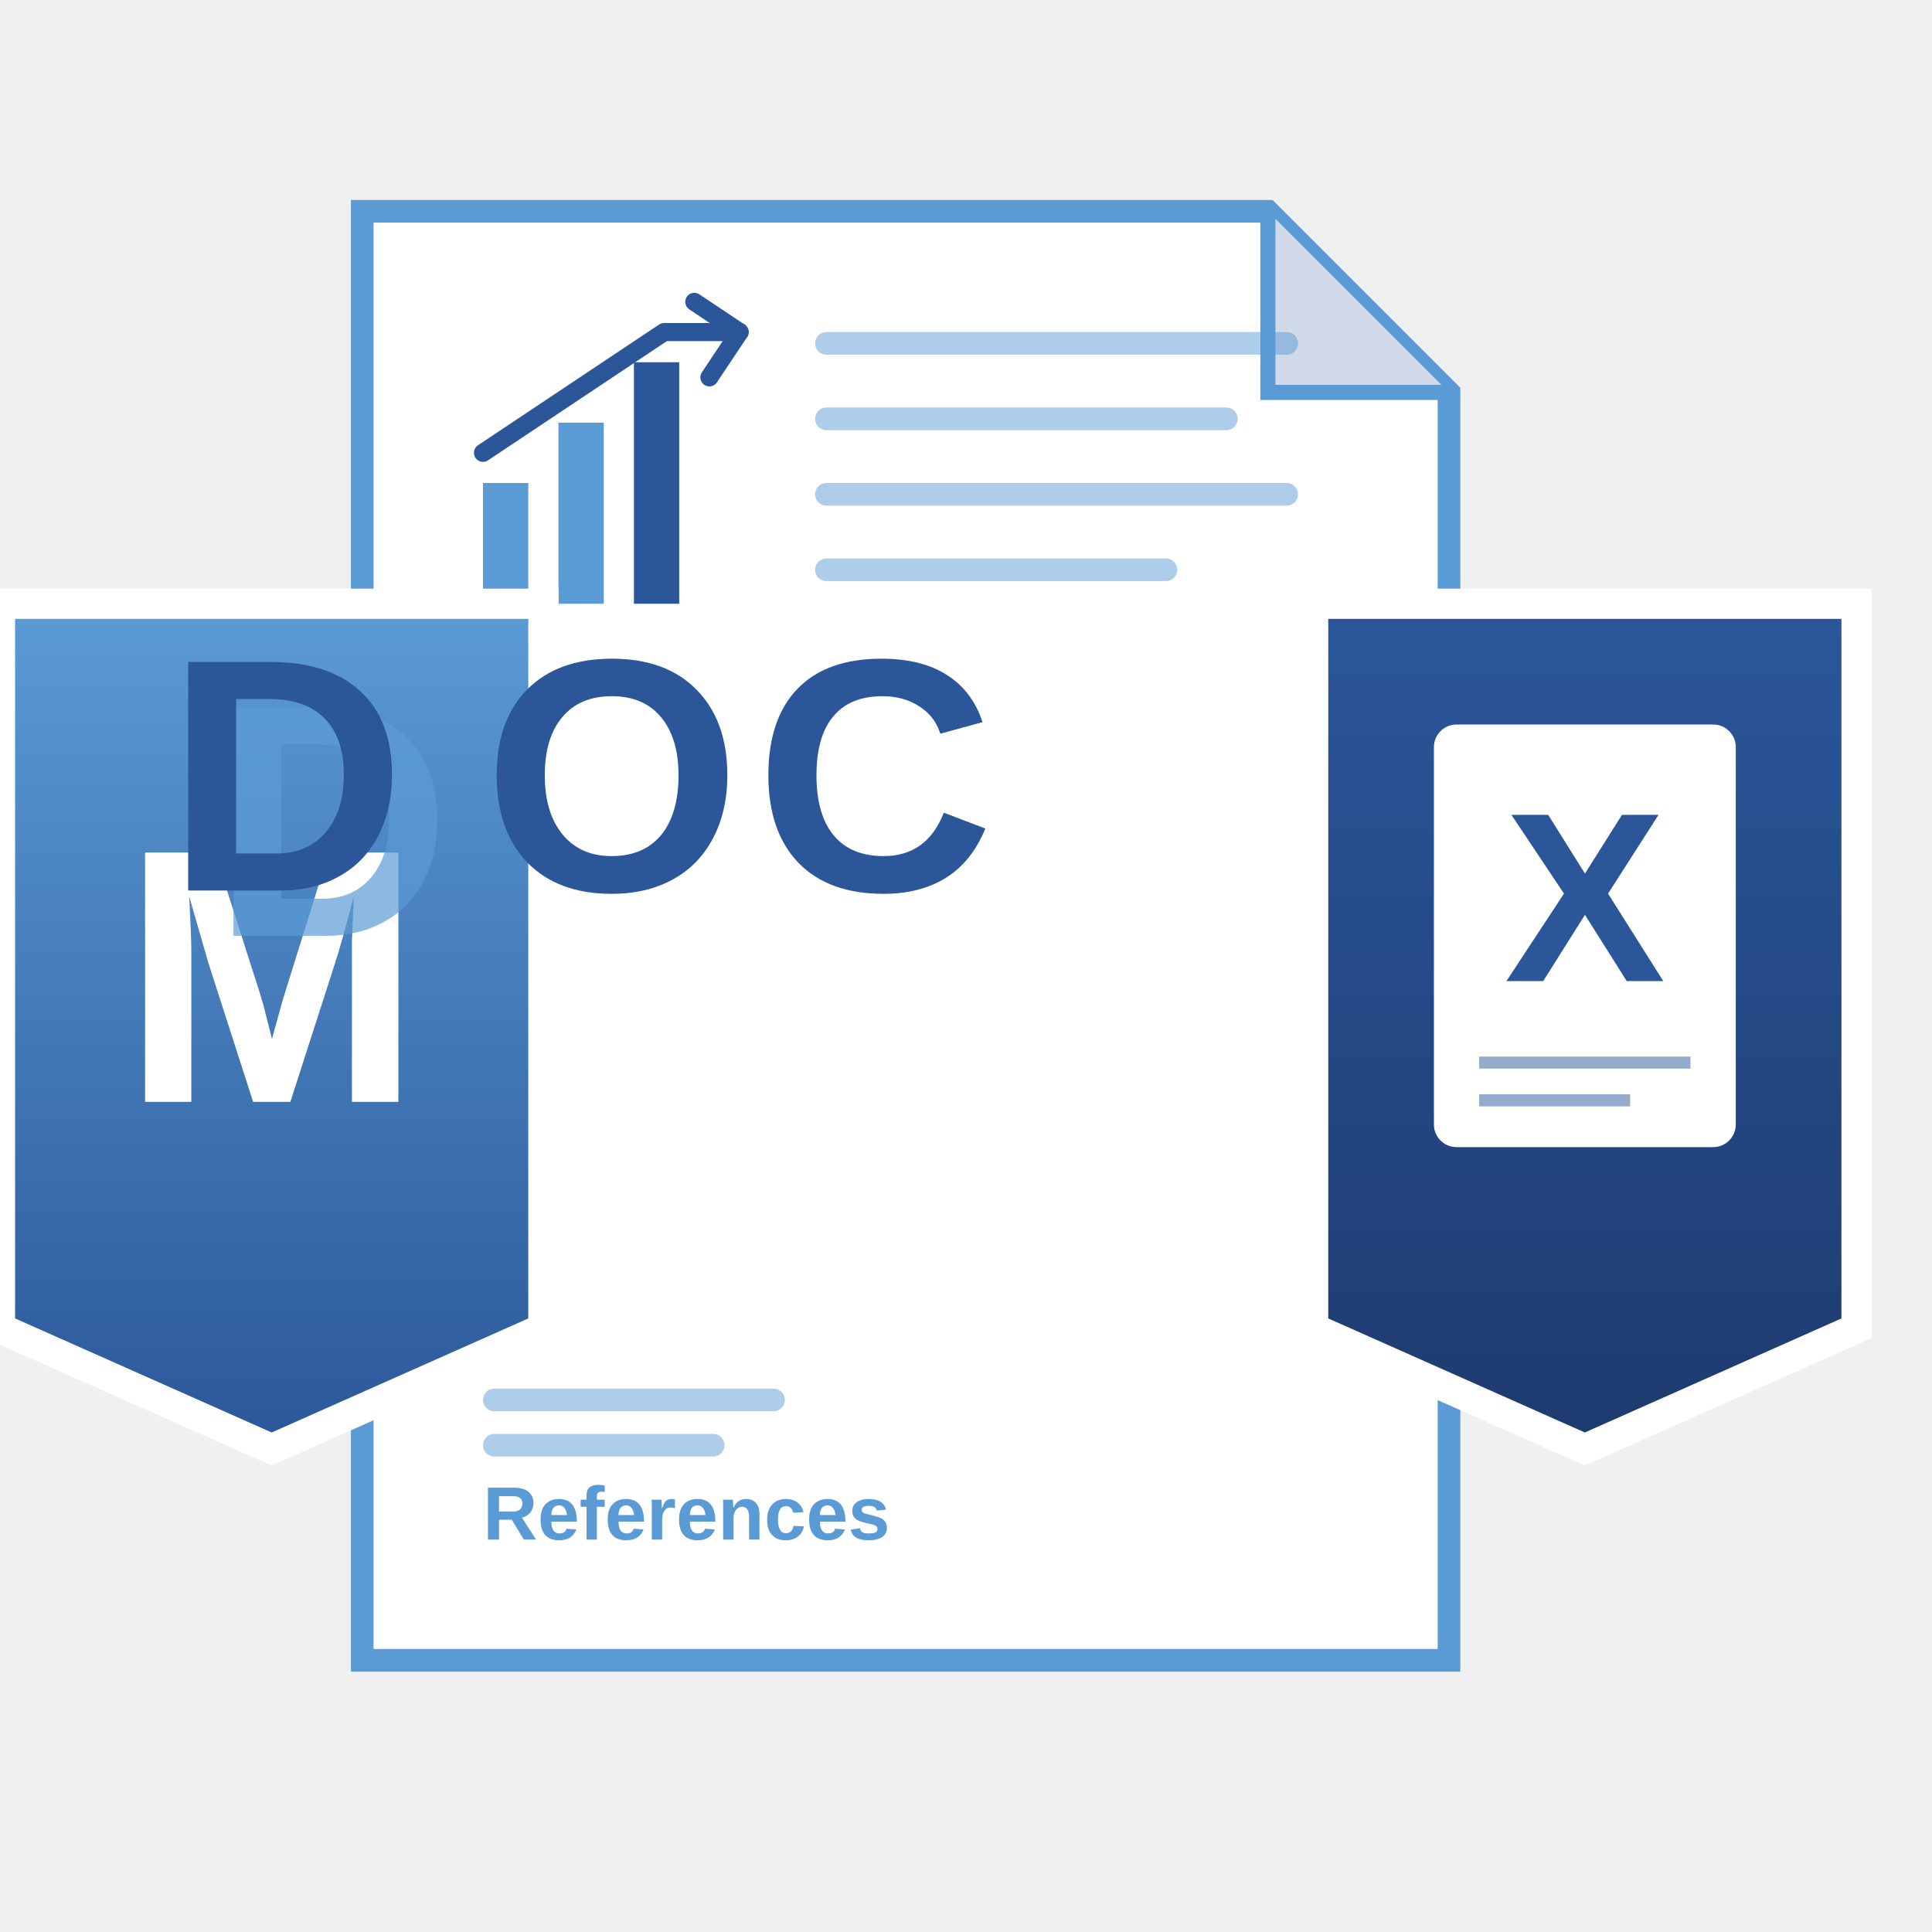
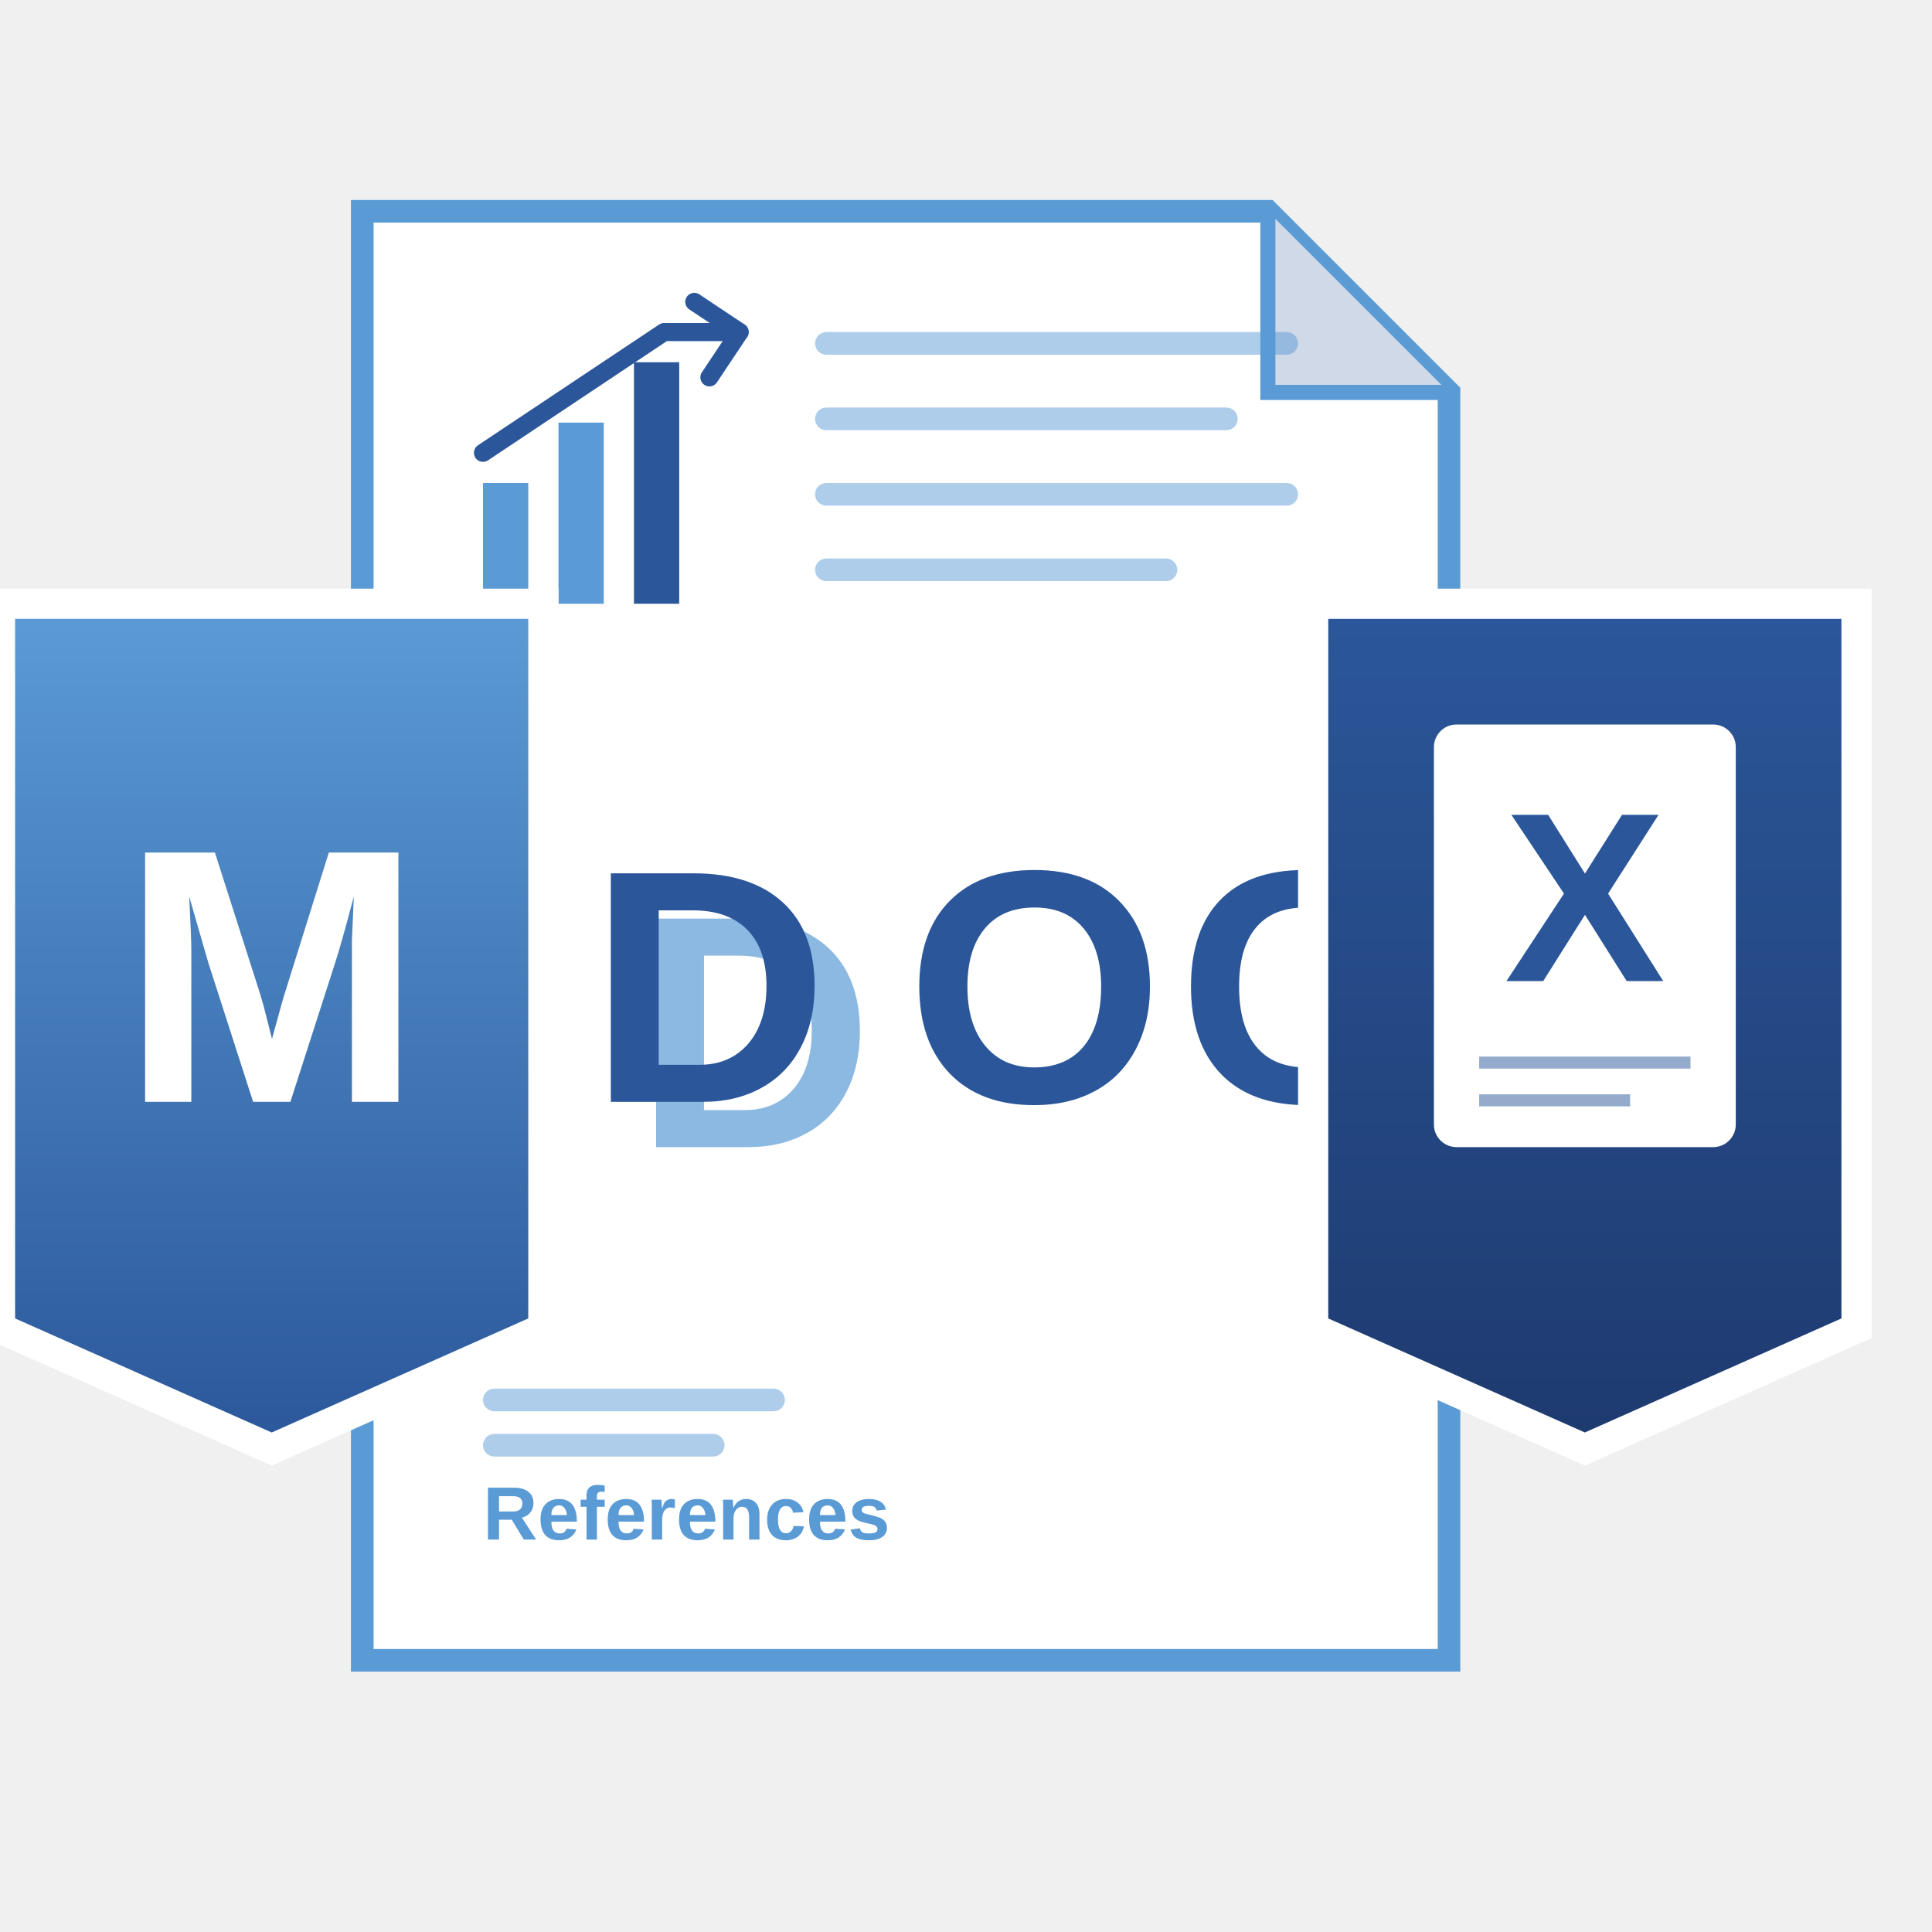
<svg xmlns="http://www.w3.org/2000/svg" viewBox="0 0 128 128" fill="none">
  <defs>
    <linearGradient id="mGrad" x1="0" y1="0" x2="0" y2="1">
      <stop offset="0" stop-color="#5B9BD5" />
      <stop offset="1" stop-color="#2B579A" />
    </linearGradient>
    <linearGradient id="wGrad" x1="0" y1="0" x2="0" y2="1">
      <stop offset="0" stop-color="#2B579A" />
      <stop offset="1" stop-color="#1E3A6F" />
    </linearGradient>
  </defs>
  <g transform="translate(36 26) rotate(-3 28 39)">
    <rect x="0" y="0" width="56" height="78" rx="2" fill="#E8F0FA" stroke="#A0B8D8" stroke-width="1" />
  </g>
  <g transform="translate(30 20)">
    <rect x="0" y="0" width="60" height="84" rx="2" fill="#F5F8FC" stroke="#A0B8D8" stroke-width="1" />
  </g>
  <g transform="translate(24 14)">
    <path d="M0 0 L60 0 L72 12 L72 96 L0 96 Z" fill="white" stroke="#5B9BD5" stroke-width="1.5" />
    <path d="M60 0 L60 12 L72 12" fill="#D0D9E8" stroke="#5B9BD5" stroke-width="1" />
    <g transform="translate(8 8)">
      <rect x="0" y="10" width="3" height="8" fill="#5B9BD5" />
      <rect x="5" y="6" width="3" height="12" fill="#5B9BD5" />
      <rect x="10" y="2" width="3" height="16" fill="#2B579A" />
      <path d="M0 8 L6 4 L12 0 L17 0" stroke="#2B579A" stroke-width="1.2" stroke-linecap="round" stroke-linejoin="round" fill="none" />
      <path d="M14 -2 L17 0 L15 3" stroke="#2B579A" stroke-width="1.2" stroke-linecap="round" stroke-linejoin="round" fill="none" />
    </g>
    <g transform="translate(30 8)">
      <rect x="0" y="0" width="32" height="1.5" rx="0.75" fill="#5B9BD5" opacity="0.5" />
      <rect x="0" y="5" width="28" height="1.5" rx="0.75" fill="#5B9BD5" opacity="0.5" />
      <rect x="0" y="10" width="32" height="1.5" rx="0.75" fill="#5B9BD5" opacity="0.5" />
      <rect x="0" y="15" width="24" height="1.5" rx="0.75" fill="#5B9BD5" opacity="0.5" />
    </g>
    <g transform="translate(8 78)">
      <rect x="0" y="0" width="20" height="1.5" rx="0.75" fill="#5B9BD5" opacity="0.5" />
      <rect x="0" y="3" width="16" height="1.5" rx="0.75" fill="#5B9BD5" opacity="0.5" />
      <text x="0" y="10" fill="#5B9BD5" font-size="5" font-family="Arial, sans-serif" font-weight="700">References</text>
    </g>
+     <g transform="translate(30 54)">
+       <text x="-12" y="8" text-anchor="start" fill="#5B9BD5" opacity="0.7" font-size="22" font-family="Arial, sans-serif" font-weight="900">D</text>
+       <text x="-15" y="5" text-anchor="start" fill="#2B579A" font-size="22" font-family="Arial, sans-serif" font-weight="900">D</text>
+       <text x="6" y="5" text-anchor="start" fill="#2B579A" font-size="22" font-family="Arial, sans-serif" font-weight="900">O</text>
+       <text x="24" y="5" text-anchor="start" fill="#2B579A" font-size="22" font-family="Arial, sans-serif" font-weight="900">C</text>
+     </g>
  </g>
  <g transform="translate(0 40)">
    <path d="M0 0 L36 0 L36 48 L18 56 L0 48 Z" fill="url(#mGrad)" stroke="white" stroke-width="2" />
    <text x="18" y="33" text-anchor="middle" fill="white" font-size="24" font-family="Arial, sans-serif" font-weight="900">M</text>
  </g>
  <g transform="translate(87 40)">
    <path d="M0 0 L36 0 L36 48 L18 56 L0 48 Z" fill="url(#wGrad)" stroke="white" stroke-width="2" />
    <rect x="8" y="8" width="20" height="28" rx="1.5" fill="white" />
    <text x="18" y="25" text-anchor="middle" fill="#2B579A" font-size="16" font-family="Arial, sans-serif" font-weight="900">X</text>
    <rect x="11" y="30" width="14" height="0.8" fill="#2B579A" opacity="0.5" />
    <rect x="11" y="32.5" width="10" height="0.8" fill="#2B579A" opacity="0.5" />
  </g>
-   <g transform="translate(26 54)">
-     <text x="-12" y="8" text-anchor="start" fill="#5B9BD5" opacity="0.7" font-size="22" font-family="Arial, sans-serif" font-weight="900">D</text>
-     <text x="-15" y="5" text-anchor="start" fill="#2B579A" font-size="22" font-family="Arial, sans-serif" font-weight="900">D</text>
-     <text x="6" y="5" text-anchor="start" fill="#2B579A" font-size="22" font-family="Arial, sans-serif" font-weight="900">O</text>
-     <text x="24" y="5" text-anchor="start" fill="#2B579A" font-size="22" font-family="Arial, sans-serif" font-weight="900">C</text>
-   </g>
</svg>
